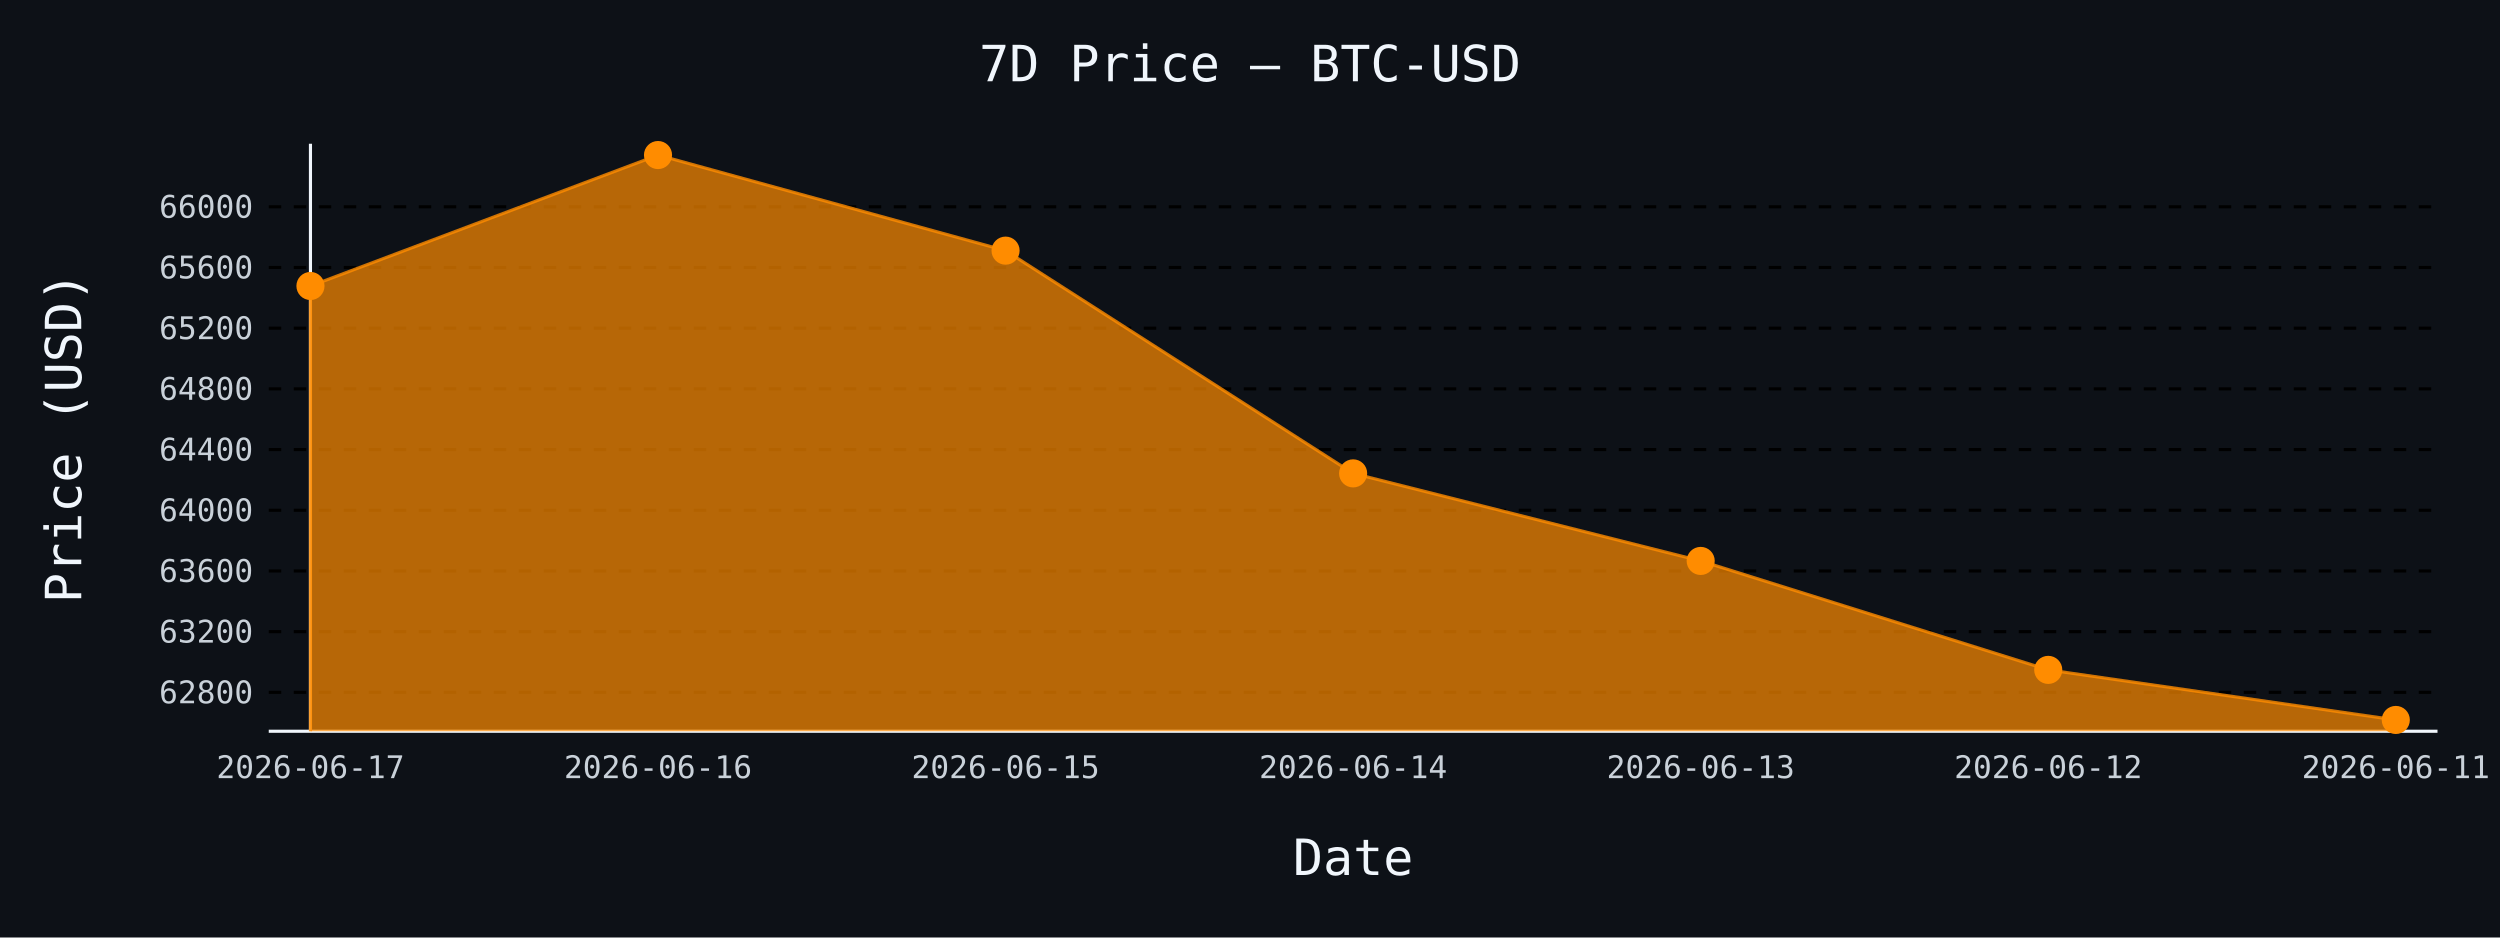
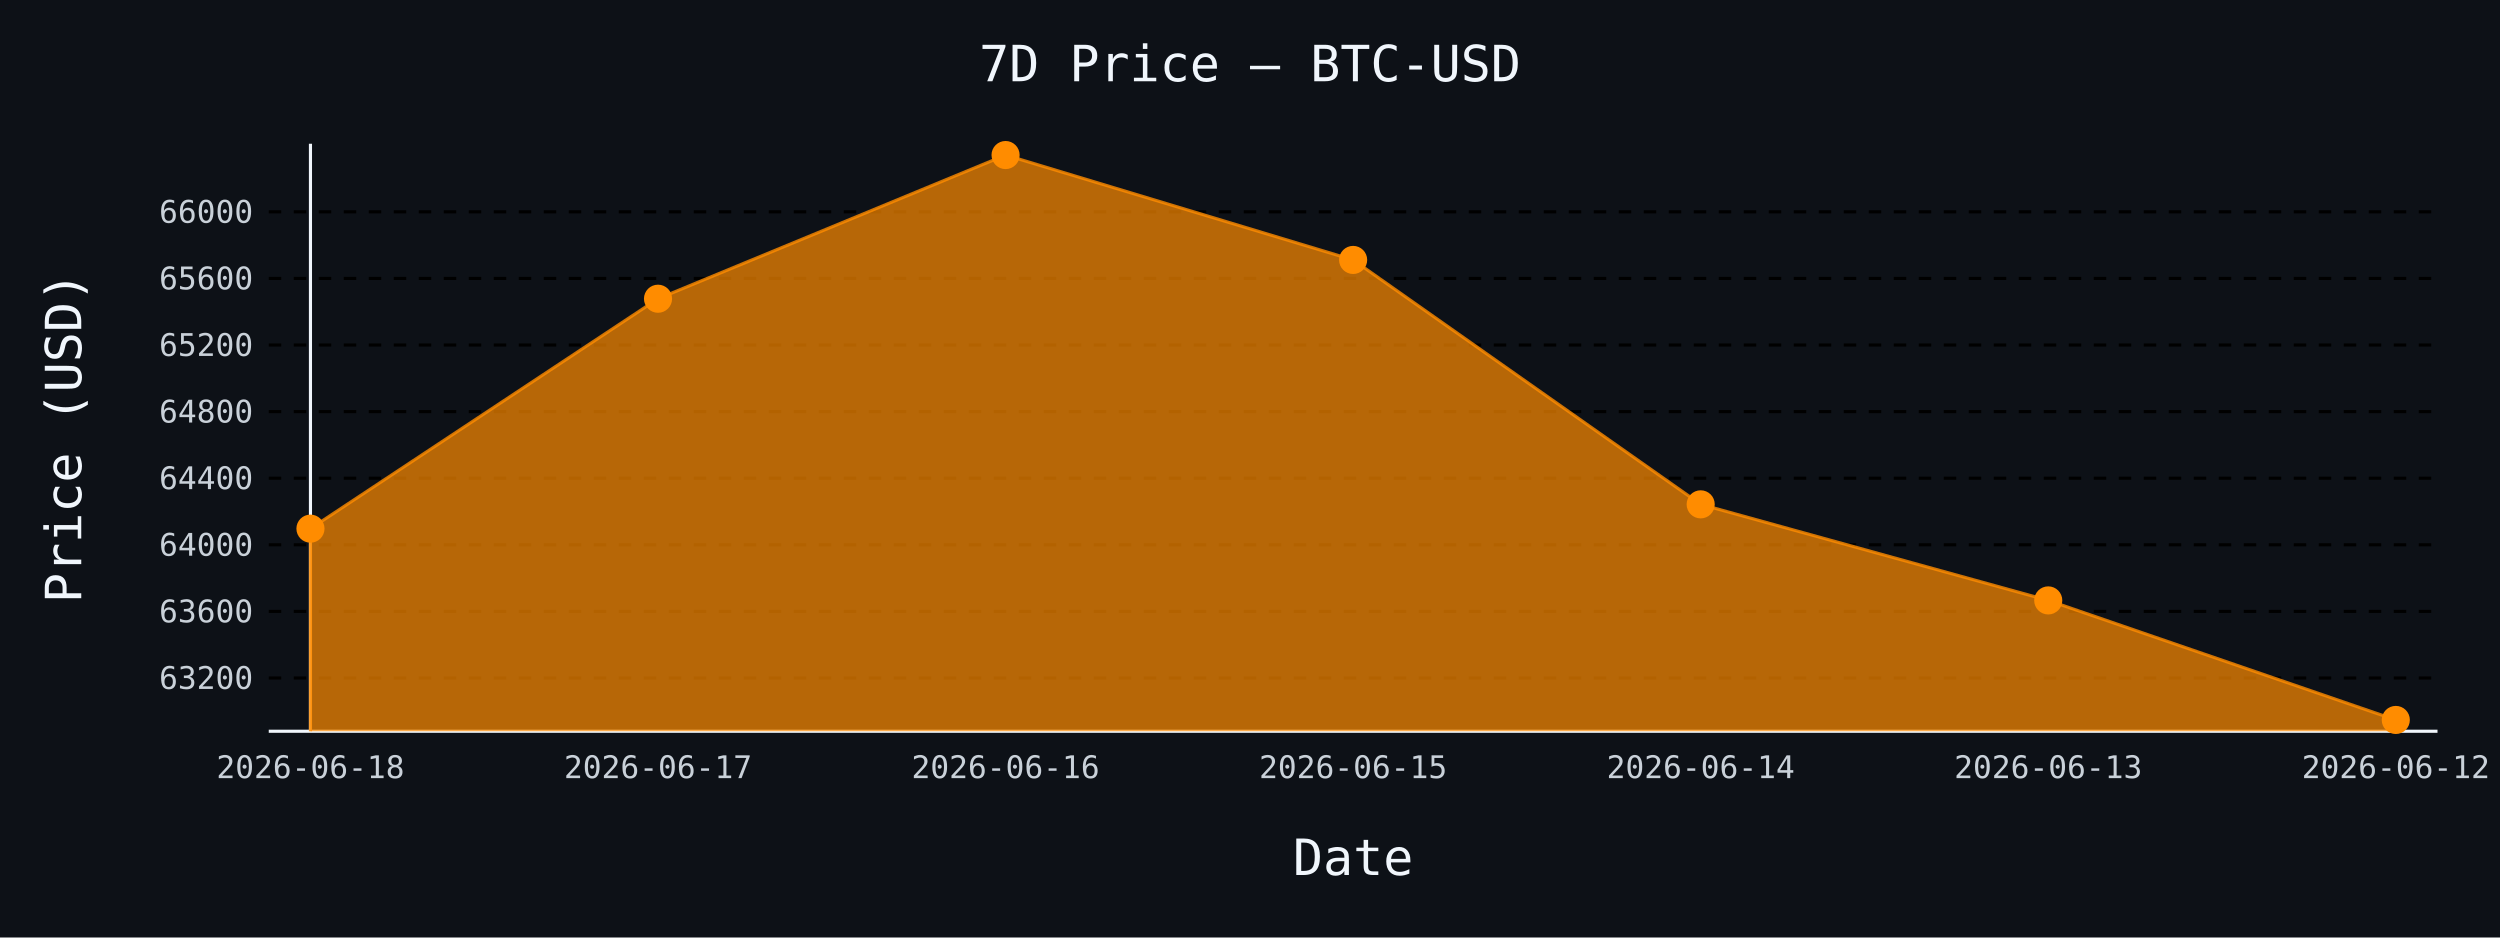
- <svg xmlns="http://www.w3.org/2000/svg" id="chart-3c759256-2bee-4e7d-b1ce-8aef5c50c35a" class="pygal-chart" viewBox="0 0 800 300">
+ <svg xmlns="http://www.w3.org/2000/svg" id="chart-7bf264ba-7bf9-4d03-a8ea-0dd2f71815bf" class="pygal-chart" viewBox="0 0 800 300">
  <defs>
-     <style type="text/css">#chart-3c759256-2bee-4e7d-b1ce-8aef5c50c35a{-webkit-user-select:none;-webkit-font-smoothing:antialiased;font-family:monospace}#chart-3c759256-2bee-4e7d-b1ce-8aef5c50c35a .title{font-family:monospace;font-size:16px}#chart-3c759256-2bee-4e7d-b1ce-8aef5c50c35a .legends .legend text{font-family:monospace;font-size:14px}#chart-3c759256-2bee-4e7d-b1ce-8aef5c50c35a .axis text{font-family:monospace;font-size:10px}#chart-3c759256-2bee-4e7d-b1ce-8aef5c50c35a .axis text.major{font-family:monospace;font-size:10px}#chart-3c759256-2bee-4e7d-b1ce-8aef5c50c35a .text-overlay text.value{font-family:monospace;font-size:16px}#chart-3c759256-2bee-4e7d-b1ce-8aef5c50c35a .text-overlay text.label{font-family:monospace;font-size:10px}#chart-3c759256-2bee-4e7d-b1ce-8aef5c50c35a .tooltip{font-family:monospace;font-size:14px}#chart-3c759256-2bee-4e7d-b1ce-8aef5c50c35a text.no_data{font-family:monospace;font-size:64px}
- #chart-3c759256-2bee-4e7d-b1ce-8aef5c50c35a{background-color:#0d1117}#chart-3c759256-2bee-4e7d-b1ce-8aef5c50c35a path,#chart-3c759256-2bee-4e7d-b1ce-8aef5c50c35a line,#chart-3c759256-2bee-4e7d-b1ce-8aef5c50c35a rect,#chart-3c759256-2bee-4e7d-b1ce-8aef5c50c35a circle{-webkit-transition:150ms;-moz-transition:150ms;transition:150ms}#chart-3c759256-2bee-4e7d-b1ce-8aef5c50c35a .graph &gt; .background{fill:#0d1117}#chart-3c759256-2bee-4e7d-b1ce-8aef5c50c35a .plot &gt; .background{fill:#0d1117}#chart-3c759256-2bee-4e7d-b1ce-8aef5c50c35a .graph{fill:#c9d1d9}#chart-3c759256-2bee-4e7d-b1ce-8aef5c50c35a text.no_data{fill:#f0f6fc}#chart-3c759256-2bee-4e7d-b1ce-8aef5c50c35a .title{fill:#f0f6fc}#chart-3c759256-2bee-4e7d-b1ce-8aef5c50c35a .legends .legend text{fill:#c9d1d9}#chart-3c759256-2bee-4e7d-b1ce-8aef5c50c35a .legends .legend:hover text{fill:#f0f6fc}#chart-3c759256-2bee-4e7d-b1ce-8aef5c50c35a .axis .line{stroke:#f0f6fc}#chart-3c759256-2bee-4e7d-b1ce-8aef5c50c35a .axis .guide.line{stroke:#8b949e}#chart-3c759256-2bee-4e7d-b1ce-8aef5c50c35a .axis .major.line{stroke:#c9d1d9}#chart-3c759256-2bee-4e7d-b1ce-8aef5c50c35a .axis text.major{fill:#f0f6fc}#chart-3c759256-2bee-4e7d-b1ce-8aef5c50c35a .axis.y .guides:hover .guide.line,#chart-3c759256-2bee-4e7d-b1ce-8aef5c50c35a .line-graph .axis.x .guides:hover .guide.line,#chart-3c759256-2bee-4e7d-b1ce-8aef5c50c35a .stackedline-graph .axis.x .guides:hover .guide.line,#chart-3c759256-2bee-4e7d-b1ce-8aef5c50c35a .xy-graph .axis.x .guides:hover .guide.line{stroke:#f0f6fc}#chart-3c759256-2bee-4e7d-b1ce-8aef5c50c35a .axis .guides:hover text{fill:#f0f6fc}#chart-3c759256-2bee-4e7d-b1ce-8aef5c50c35a .reactive{fill-opacity:.7;stroke-opacity:.8;stroke-width:1}#chart-3c759256-2bee-4e7d-b1ce-8aef5c50c35a .ci{stroke:#c9d1d9}#chart-3c759256-2bee-4e7d-b1ce-8aef5c50c35a .reactive.active,#chart-3c759256-2bee-4e7d-b1ce-8aef5c50c35a .active .reactive{fill-opacity:.8;stroke-opacity:.9;stroke-width:4}#chart-3c759256-2bee-4e7d-b1ce-8aef5c50c35a .ci .reactive.active{stroke-width:1.5}#chart-3c759256-2bee-4e7d-b1ce-8aef5c50c35a .series text{fill:#f0f6fc}#chart-3c759256-2bee-4e7d-b1ce-8aef5c50c35a .tooltip rect{fill:#0d1117;stroke:#f0f6fc;-webkit-transition:opacity 150ms;-moz-transition:opacity 150ms;transition:opacity 150ms}#chart-3c759256-2bee-4e7d-b1ce-8aef5c50c35a .tooltip .label{fill:#c9d1d9}#chart-3c759256-2bee-4e7d-b1ce-8aef5c50c35a .tooltip .label{fill:#c9d1d9}#chart-3c759256-2bee-4e7d-b1ce-8aef5c50c35a .tooltip .legend{font-size:.8em;fill:#8b949e}#chart-3c759256-2bee-4e7d-b1ce-8aef5c50c35a .tooltip .x_label{font-size:.6em;fill:#f0f6fc}#chart-3c759256-2bee-4e7d-b1ce-8aef5c50c35a .tooltip .xlink{font-size:.5em;text-decoration:underline}#chart-3c759256-2bee-4e7d-b1ce-8aef5c50c35a .tooltip .value{font-size:1.5em}#chart-3c759256-2bee-4e7d-b1ce-8aef5c50c35a .bound{font-size:.5em}#chart-3c759256-2bee-4e7d-b1ce-8aef5c50c35a .max-value{font-size:.75em;fill:#8b949e}#chart-3c759256-2bee-4e7d-b1ce-8aef5c50c35a .map-element{fill:#0d1117;stroke:#8b949e !important}#chart-3c759256-2bee-4e7d-b1ce-8aef5c50c35a .map-element .reactive{fill-opacity:inherit;stroke-opacity:inherit}#chart-3c759256-2bee-4e7d-b1ce-8aef5c50c35a .color-0,#chart-3c759256-2bee-4e7d-b1ce-8aef5c50c35a .color-0 a:visited{stroke:#ff8c00;fill:#ff8c00}#chart-3c759256-2bee-4e7d-b1ce-8aef5c50c35a .text-overlay .color-0 text{fill:black}
- #chart-3c759256-2bee-4e7d-b1ce-8aef5c50c35a text.no_data{text-anchor:middle}#chart-3c759256-2bee-4e7d-b1ce-8aef5c50c35a .guide.line{fill:none}#chart-3c759256-2bee-4e7d-b1ce-8aef5c50c35a .centered{text-anchor:middle}#chart-3c759256-2bee-4e7d-b1ce-8aef5c50c35a .title{text-anchor:middle}#chart-3c759256-2bee-4e7d-b1ce-8aef5c50c35a .legends .legend text{fill-opacity:1}#chart-3c759256-2bee-4e7d-b1ce-8aef5c50c35a .axis.x text{text-anchor:middle}#chart-3c759256-2bee-4e7d-b1ce-8aef5c50c35a .axis.x:not(.web) text[transform]{text-anchor:start}#chart-3c759256-2bee-4e7d-b1ce-8aef5c50c35a .axis.x:not(.web) text[transform].backwards{text-anchor:end}#chart-3c759256-2bee-4e7d-b1ce-8aef5c50c35a .axis.y text{text-anchor:end}#chart-3c759256-2bee-4e7d-b1ce-8aef5c50c35a .axis.y text[transform].backwards{text-anchor:start}#chart-3c759256-2bee-4e7d-b1ce-8aef5c50c35a .axis.y2 text{text-anchor:start}#chart-3c759256-2bee-4e7d-b1ce-8aef5c50c35a .axis.y2 text[transform].backwards{text-anchor:end}#chart-3c759256-2bee-4e7d-b1ce-8aef5c50c35a .axis .guide.line{stroke-dasharray:4,4;stroke:black}#chart-3c759256-2bee-4e7d-b1ce-8aef5c50c35a .axis .major.guide.line{stroke-dasharray:6,6;stroke:black}#chart-3c759256-2bee-4e7d-b1ce-8aef5c50c35a .horizontal .axis.y .guide.line,#chart-3c759256-2bee-4e7d-b1ce-8aef5c50c35a .horizontal .axis.y2 .guide.line,#chart-3c759256-2bee-4e7d-b1ce-8aef5c50c35a .vertical .axis.x .guide.line{opacity:0}#chart-3c759256-2bee-4e7d-b1ce-8aef5c50c35a .horizontal .axis.always_show .guide.line,#chart-3c759256-2bee-4e7d-b1ce-8aef5c50c35a .vertical .axis.always_show .guide.line{opacity:1 !important}#chart-3c759256-2bee-4e7d-b1ce-8aef5c50c35a .axis.y .guides:hover .guide.line,#chart-3c759256-2bee-4e7d-b1ce-8aef5c50c35a .axis.y2 .guides:hover .guide.line,#chart-3c759256-2bee-4e7d-b1ce-8aef5c50c35a .axis.x .guides:hover .guide.line{opacity:1}#chart-3c759256-2bee-4e7d-b1ce-8aef5c50c35a .axis .guides:hover text{opacity:1}#chart-3c759256-2bee-4e7d-b1ce-8aef5c50c35a .nofill{fill:none}#chart-3c759256-2bee-4e7d-b1ce-8aef5c50c35a .subtle-fill{fill-opacity:.2}#chart-3c759256-2bee-4e7d-b1ce-8aef5c50c35a .dot{stroke-width:1px;fill-opacity:1;stroke-opacity:1}#chart-3c759256-2bee-4e7d-b1ce-8aef5c50c35a .dot.active{stroke-width:5px}#chart-3c759256-2bee-4e7d-b1ce-8aef5c50c35a .dot.negative{fill:transparent}#chart-3c759256-2bee-4e7d-b1ce-8aef5c50c35a text,#chart-3c759256-2bee-4e7d-b1ce-8aef5c50c35a tspan{stroke:none !important}#chart-3c759256-2bee-4e7d-b1ce-8aef5c50c35a .series text.active{opacity:1}#chart-3c759256-2bee-4e7d-b1ce-8aef5c50c35a .tooltip rect{fill-opacity:.95;stroke-width:.5}#chart-3c759256-2bee-4e7d-b1ce-8aef5c50c35a .tooltip text{fill-opacity:1}#chart-3c759256-2bee-4e7d-b1ce-8aef5c50c35a .showable{visibility:hidden}#chart-3c759256-2bee-4e7d-b1ce-8aef5c50c35a .showable.shown{visibility:visible}#chart-3c759256-2bee-4e7d-b1ce-8aef5c50c35a .gauge-background{fill:rgba(229,229,229,1);stroke:none}#chart-3c759256-2bee-4e7d-b1ce-8aef5c50c35a .bg-lines{stroke:#0d1117;stroke-width:2px}</style>
+     <style type="text/css">#chart-7bf264ba-7bf9-4d03-a8ea-0dd2f71815bf{-webkit-user-select:none;-webkit-font-smoothing:antialiased;font-family:monospace}#chart-7bf264ba-7bf9-4d03-a8ea-0dd2f71815bf .title{font-family:monospace;font-size:16px}#chart-7bf264ba-7bf9-4d03-a8ea-0dd2f71815bf .legends .legend text{font-family:monospace;font-size:14px}#chart-7bf264ba-7bf9-4d03-a8ea-0dd2f71815bf .axis text{font-family:monospace;font-size:10px}#chart-7bf264ba-7bf9-4d03-a8ea-0dd2f71815bf .axis text.major{font-family:monospace;font-size:10px}#chart-7bf264ba-7bf9-4d03-a8ea-0dd2f71815bf .text-overlay text.value{font-family:monospace;font-size:16px}#chart-7bf264ba-7bf9-4d03-a8ea-0dd2f71815bf .text-overlay text.label{font-family:monospace;font-size:10px}#chart-7bf264ba-7bf9-4d03-a8ea-0dd2f71815bf .tooltip{font-family:monospace;font-size:14px}#chart-7bf264ba-7bf9-4d03-a8ea-0dd2f71815bf text.no_data{font-family:monospace;font-size:64px}
+ #chart-7bf264ba-7bf9-4d03-a8ea-0dd2f71815bf{background-color:#0d1117}#chart-7bf264ba-7bf9-4d03-a8ea-0dd2f71815bf path,#chart-7bf264ba-7bf9-4d03-a8ea-0dd2f71815bf line,#chart-7bf264ba-7bf9-4d03-a8ea-0dd2f71815bf rect,#chart-7bf264ba-7bf9-4d03-a8ea-0dd2f71815bf circle{-webkit-transition:150ms;-moz-transition:150ms;transition:150ms}#chart-7bf264ba-7bf9-4d03-a8ea-0dd2f71815bf .graph &gt; .background{fill:#0d1117}#chart-7bf264ba-7bf9-4d03-a8ea-0dd2f71815bf .plot &gt; .background{fill:#0d1117}#chart-7bf264ba-7bf9-4d03-a8ea-0dd2f71815bf .graph{fill:#c9d1d9}#chart-7bf264ba-7bf9-4d03-a8ea-0dd2f71815bf text.no_data{fill:#f0f6fc}#chart-7bf264ba-7bf9-4d03-a8ea-0dd2f71815bf .title{fill:#f0f6fc}#chart-7bf264ba-7bf9-4d03-a8ea-0dd2f71815bf .legends .legend text{fill:#c9d1d9}#chart-7bf264ba-7bf9-4d03-a8ea-0dd2f71815bf .legends .legend:hover text{fill:#f0f6fc}#chart-7bf264ba-7bf9-4d03-a8ea-0dd2f71815bf .axis .line{stroke:#f0f6fc}#chart-7bf264ba-7bf9-4d03-a8ea-0dd2f71815bf .axis .guide.line{stroke:#8b949e}#chart-7bf264ba-7bf9-4d03-a8ea-0dd2f71815bf .axis .major.line{stroke:#c9d1d9}#chart-7bf264ba-7bf9-4d03-a8ea-0dd2f71815bf .axis text.major{fill:#f0f6fc}#chart-7bf264ba-7bf9-4d03-a8ea-0dd2f71815bf .axis.y .guides:hover .guide.line,#chart-7bf264ba-7bf9-4d03-a8ea-0dd2f71815bf .line-graph .axis.x .guides:hover .guide.line,#chart-7bf264ba-7bf9-4d03-a8ea-0dd2f71815bf .stackedline-graph .axis.x .guides:hover .guide.line,#chart-7bf264ba-7bf9-4d03-a8ea-0dd2f71815bf .xy-graph .axis.x .guides:hover .guide.line{stroke:#f0f6fc}#chart-7bf264ba-7bf9-4d03-a8ea-0dd2f71815bf .axis .guides:hover text{fill:#f0f6fc}#chart-7bf264ba-7bf9-4d03-a8ea-0dd2f71815bf .reactive{fill-opacity:.7;stroke-opacity:.8;stroke-width:1}#chart-7bf264ba-7bf9-4d03-a8ea-0dd2f71815bf .ci{stroke:#c9d1d9}#chart-7bf264ba-7bf9-4d03-a8ea-0dd2f71815bf .reactive.active,#chart-7bf264ba-7bf9-4d03-a8ea-0dd2f71815bf .active .reactive{fill-opacity:.8;stroke-opacity:.9;stroke-width:4}#chart-7bf264ba-7bf9-4d03-a8ea-0dd2f71815bf .ci .reactive.active{stroke-width:1.5}#chart-7bf264ba-7bf9-4d03-a8ea-0dd2f71815bf .series text{fill:#f0f6fc}#chart-7bf264ba-7bf9-4d03-a8ea-0dd2f71815bf .tooltip rect{fill:#0d1117;stroke:#f0f6fc;-webkit-transition:opacity 150ms;-moz-transition:opacity 150ms;transition:opacity 150ms}#chart-7bf264ba-7bf9-4d03-a8ea-0dd2f71815bf .tooltip .label{fill:#c9d1d9}#chart-7bf264ba-7bf9-4d03-a8ea-0dd2f71815bf .tooltip .label{fill:#c9d1d9}#chart-7bf264ba-7bf9-4d03-a8ea-0dd2f71815bf .tooltip .legend{font-size:.8em;fill:#8b949e}#chart-7bf264ba-7bf9-4d03-a8ea-0dd2f71815bf .tooltip .x_label{font-size:.6em;fill:#f0f6fc}#chart-7bf264ba-7bf9-4d03-a8ea-0dd2f71815bf .tooltip .xlink{font-size:.5em;text-decoration:underline}#chart-7bf264ba-7bf9-4d03-a8ea-0dd2f71815bf .tooltip .value{font-size:1.5em}#chart-7bf264ba-7bf9-4d03-a8ea-0dd2f71815bf .bound{font-size:.5em}#chart-7bf264ba-7bf9-4d03-a8ea-0dd2f71815bf .max-value{font-size:.75em;fill:#8b949e}#chart-7bf264ba-7bf9-4d03-a8ea-0dd2f71815bf .map-element{fill:#0d1117;stroke:#8b949e !important}#chart-7bf264ba-7bf9-4d03-a8ea-0dd2f71815bf .map-element .reactive{fill-opacity:inherit;stroke-opacity:inherit}#chart-7bf264ba-7bf9-4d03-a8ea-0dd2f71815bf .color-0,#chart-7bf264ba-7bf9-4d03-a8ea-0dd2f71815bf .color-0 a:visited{stroke:#ff8c00;fill:#ff8c00}#chart-7bf264ba-7bf9-4d03-a8ea-0dd2f71815bf .text-overlay .color-0 text{fill:black}
+ #chart-7bf264ba-7bf9-4d03-a8ea-0dd2f71815bf text.no_data{text-anchor:middle}#chart-7bf264ba-7bf9-4d03-a8ea-0dd2f71815bf .guide.line{fill:none}#chart-7bf264ba-7bf9-4d03-a8ea-0dd2f71815bf .centered{text-anchor:middle}#chart-7bf264ba-7bf9-4d03-a8ea-0dd2f71815bf .title{text-anchor:middle}#chart-7bf264ba-7bf9-4d03-a8ea-0dd2f71815bf .legends .legend text{fill-opacity:1}#chart-7bf264ba-7bf9-4d03-a8ea-0dd2f71815bf .axis.x text{text-anchor:middle}#chart-7bf264ba-7bf9-4d03-a8ea-0dd2f71815bf .axis.x:not(.web) text[transform]{text-anchor:start}#chart-7bf264ba-7bf9-4d03-a8ea-0dd2f71815bf .axis.x:not(.web) text[transform].backwards{text-anchor:end}#chart-7bf264ba-7bf9-4d03-a8ea-0dd2f71815bf .axis.y text{text-anchor:end}#chart-7bf264ba-7bf9-4d03-a8ea-0dd2f71815bf .axis.y text[transform].backwards{text-anchor:start}#chart-7bf264ba-7bf9-4d03-a8ea-0dd2f71815bf .axis.y2 text{text-anchor:start}#chart-7bf264ba-7bf9-4d03-a8ea-0dd2f71815bf .axis.y2 text[transform].backwards{text-anchor:end}#chart-7bf264ba-7bf9-4d03-a8ea-0dd2f71815bf .axis .guide.line{stroke-dasharray:4,4;stroke:black}#chart-7bf264ba-7bf9-4d03-a8ea-0dd2f71815bf .axis .major.guide.line{stroke-dasharray:6,6;stroke:black}#chart-7bf264ba-7bf9-4d03-a8ea-0dd2f71815bf .horizontal .axis.y .guide.line,#chart-7bf264ba-7bf9-4d03-a8ea-0dd2f71815bf .horizontal .axis.y2 .guide.line,#chart-7bf264ba-7bf9-4d03-a8ea-0dd2f71815bf .vertical .axis.x .guide.line{opacity:0}#chart-7bf264ba-7bf9-4d03-a8ea-0dd2f71815bf .horizontal .axis.always_show .guide.line,#chart-7bf264ba-7bf9-4d03-a8ea-0dd2f71815bf .vertical .axis.always_show .guide.line{opacity:1 !important}#chart-7bf264ba-7bf9-4d03-a8ea-0dd2f71815bf .axis.y .guides:hover .guide.line,#chart-7bf264ba-7bf9-4d03-a8ea-0dd2f71815bf .axis.y2 .guides:hover .guide.line,#chart-7bf264ba-7bf9-4d03-a8ea-0dd2f71815bf .axis.x .guides:hover .guide.line{opacity:1}#chart-7bf264ba-7bf9-4d03-a8ea-0dd2f71815bf .axis .guides:hover text{opacity:1}#chart-7bf264ba-7bf9-4d03-a8ea-0dd2f71815bf .nofill{fill:none}#chart-7bf264ba-7bf9-4d03-a8ea-0dd2f71815bf .subtle-fill{fill-opacity:.2}#chart-7bf264ba-7bf9-4d03-a8ea-0dd2f71815bf .dot{stroke-width:1px;fill-opacity:1;stroke-opacity:1}#chart-7bf264ba-7bf9-4d03-a8ea-0dd2f71815bf .dot.active{stroke-width:5px}#chart-7bf264ba-7bf9-4d03-a8ea-0dd2f71815bf .dot.negative{fill:transparent}#chart-7bf264ba-7bf9-4d03-a8ea-0dd2f71815bf text,#chart-7bf264ba-7bf9-4d03-a8ea-0dd2f71815bf tspan{stroke:none !important}#chart-7bf264ba-7bf9-4d03-a8ea-0dd2f71815bf .series text.active{opacity:1}#chart-7bf264ba-7bf9-4d03-a8ea-0dd2f71815bf .tooltip rect{fill-opacity:.95;stroke-width:.5}#chart-7bf264ba-7bf9-4d03-a8ea-0dd2f71815bf .tooltip text{fill-opacity:1}#chart-7bf264ba-7bf9-4d03-a8ea-0dd2f71815bf .showable{visibility:hidden}#chart-7bf264ba-7bf9-4d03-a8ea-0dd2f71815bf .showable.shown{visibility:visible}#chart-7bf264ba-7bf9-4d03-a8ea-0dd2f71815bf .gauge-background{fill:rgba(229,229,229,1);stroke:none}#chart-7bf264ba-7bf9-4d03-a8ea-0dd2f71815bf .bg-lines{stroke:#0d1117;stroke-width:2px}</style>
  </defs>
  <g class="graph line-graph vertical">
    <rect x="0" y="0" width="800" height="300" class="background" />
    <g transform="translate(86, 46)" class="plot">
      <rect x="0" y="0" width="694.0" height="188" class="background" />
      <g class="axis y always_show">
        <path d="M0 188 h694" class="line" />
        <g class="guides">
-           <path d="M0 175.548 h694" class="guide line" />
-           <text x="-5" y="179.048" class="">62800</text>
+           <path d="M0 170.959 h694" class="guide line" />
+           <text x="-5" y="174.459" class="">63200</text>
        </g>
        <g class="guides">
-           <path d="M0 156.126 h694" class="guide line" />
-           <text x="-5" y="159.626" class="">63200</text>
+           <path d="M0 149.648 h694" class="guide line" />
+           <text x="-5" y="153.148" class="">63600</text>
        </g>
        <g class="guides">
-           <path d="M0 136.704 h694" class="guide line" />
-           <text x="-5" y="140.204" class="">63600</text>
+           <path d="M0 128.337 h694" class="guide line" />
+           <text x="-5" y="131.837" class="">64000</text>
        </g>
        <g class="guides">
-           <path d="M0 117.282 h694" class="guide line" />
-           <text x="-5" y="120.782" class="">64000</text>
+           <path d="M0 107.026 h694" class="guide line" />
+           <text x="-5" y="110.526" class="">64400</text>
        </g>
        <g class="guides">
-           <path d="M0 97.86 h694" class="guide line" />
-           <text x="-5" y="101.36" class="">64400</text>
+           <path d="M0 85.715 h694" class="guide line" />
+           <text x="-5" y="89.215" class="">64800</text>
        </g>
        <g class="guides">
-           <path d="M0 78.438 h694" class="guide line" />
-           <text x="-5" y="81.938" class="">64800</text>
+           <path d="M0 64.405 h694" class="guide line" />
+           <text x="-5" y="67.905" class="">65200</text>
        </g>
        <g class="guides">
-           <path d="M0 59.016 h694" class="guide line" />
-           <text x="-5" y="62.516" class="">65200</text>
+           <path d="M0 43.094 h694" class="guide line" />
+           <text x="-5" y="46.594" class="">65600</text>
        </g>
        <g class="guides">
-           <path d="M0 39.594 h694" class="guide line" />
-           <text x="-5" y="43.094" class="">65600</text>
-         </g>
-         <g class="guides">
-           <path d="M0 20.173 h694" class="guide line" />
-           <text x="-5" y="23.673" class="">66000</text>
+           <path d="M0 21.783 h694" class="guide line" />
+           <text x="-5" y="25.283" class="">66000</text>
        </g>
      </g>
      <g class="axis x">
        <g class="guides">
          <path d="M13.346 0 v188" class="line" />
-           <text x="13.346" y="203.0" class="">2026-06-17</text>
+           <text x="13.346" y="203.0" class="">2026-06-18</text>
        </g>
        <g class="guides">
          <path d="M124.564 0 v188" class="guide line" />
-           <text x="124.564" y="203.0" class="">2026-06-16</text>
+           <text x="124.564" y="203.0" class="">2026-06-17</text>
        </g>
        <g class="guides">
          <path d="M235.782 0 v188" class="guide line" />
-           <text x="235.782" y="203.0" class="">2026-06-15</text>
+           <text x="235.782" y="203.0" class="">2026-06-16</text>
        </g>
        <g class="guides">
          <path d="M347 0 v188" class="guide line" />
-           <text x="347.0" y="203.0" class="">2026-06-14</text>
+           <text x="347.0" y="203.0" class="">2026-06-15</text>
        </g>
        <g class="guides">
          <path d="M458.218 0 v188" class="guide line" />
-           <text x="458.218" y="203.0" class="">2026-06-13</text>
+           <text x="458.218" y="203.0" class="">2026-06-14</text>
        </g>
        <g class="guides">
          <path d="M569.436 0 v188" class="guide line" />
-           <text x="569.436" y="203.0" class="">2026-06-12</text>
+           <text x="569.436" y="203.0" class="">2026-06-13</text>
        </g>
        <g class="guides">
          <path d="M680.654 0 v188" class="guide line" />
-           <text x="680.654" y="203.0" class="">2026-06-11</text>
+           <text x="680.654" y="203.0" class="">2026-06-12</text>
        </g>
      </g>
      <g class="series serie-0 color-0">
-         <path d="M13.346 188 L13.346 45.518 124.564 3.615 235.782 34.205 347 105.483 458.218 133.499 569.436 168.362 680.654 184.385 680.654 188" class="line reactive" />
+         <path d="M13.346 188 L13.346 123.169 124.564 49.594 235.782 3.615 347 37.18 458.218 115.391 569.436 146.132 680.654 184.385 680.654 188" class="line reactive" />
      </g>
    </g>
    <g class="titles">
      <text x="400.0" y="26" class="title plot_title">7D Price — BTC-USD</text>
      <text x="433.0" y="280" class="title">Date</text>
      <text x="0" y="166.0" class="title" transform="rotate(-90 0 140)">Price (USD)</text>
    </g>
    <g transform="translate(86, 46)" class="plot overlay">
      <g class="series serie-0 color-0">
        <g class="dots">
-           <circle cx="13.346" cy="45.518" r="4" class="dot reactive tooltip-trigger" />
+           <circle cx="13.346" cy="123.169" r="4" class="dot reactive tooltip-trigger" />
        </g>
        <g class="dots">
-           <circle cx="124.564" cy="3.615" r="4" class="dot reactive tooltip-trigger" />
+           <circle cx="124.564" cy="49.594" r="4" class="dot reactive tooltip-trigger" />
        </g>
        <g class="dots">
-           <circle cx="235.782" cy="34.205" r="4" class="dot reactive tooltip-trigger" />
+           <circle cx="235.782" cy="3.615" r="4" class="dot reactive tooltip-trigger" />
        </g>
        <g class="dots">
-           <circle cx="347.0" cy="105.483" r="4" class="dot reactive tooltip-trigger" />
+           <circle cx="347.0" cy="37.18" r="4" class="dot reactive tooltip-trigger" />
        </g>
        <g class="dots">
-           <circle cx="458.218" cy="133.499" r="4" class="dot reactive tooltip-trigger" />
+           <circle cx="458.218" cy="115.391" r="4" class="dot reactive tooltip-trigger" />
        </g>
        <g class="dots">
-           <circle cx="569.436" cy="168.362" r="4" class="dot reactive tooltip-trigger" />
+           <circle cx="569.436" cy="146.132" r="4" class="dot reactive tooltip-trigger" />
        </g>
        <g class="dots">
          <circle cx="680.654" cy="184.385" r="4" class="dot reactive tooltip-trigger" />
        </g>
      </g>
    </g>
    <g transform="translate(86, 46)" class="plot text-overlay">
      <g class="series serie-0 color-0" />
    </g>
    <g transform="translate(86, 46)" class="plot tooltip-overlay">
      <g transform="translate(0 0)" style="opacity: 0" class="tooltip">
        <rect rx="0" ry="0" width="0" height="0" class="tooltip-box" />
        <g class="text" />
      </g>
    </g>
  </g>
</svg>
